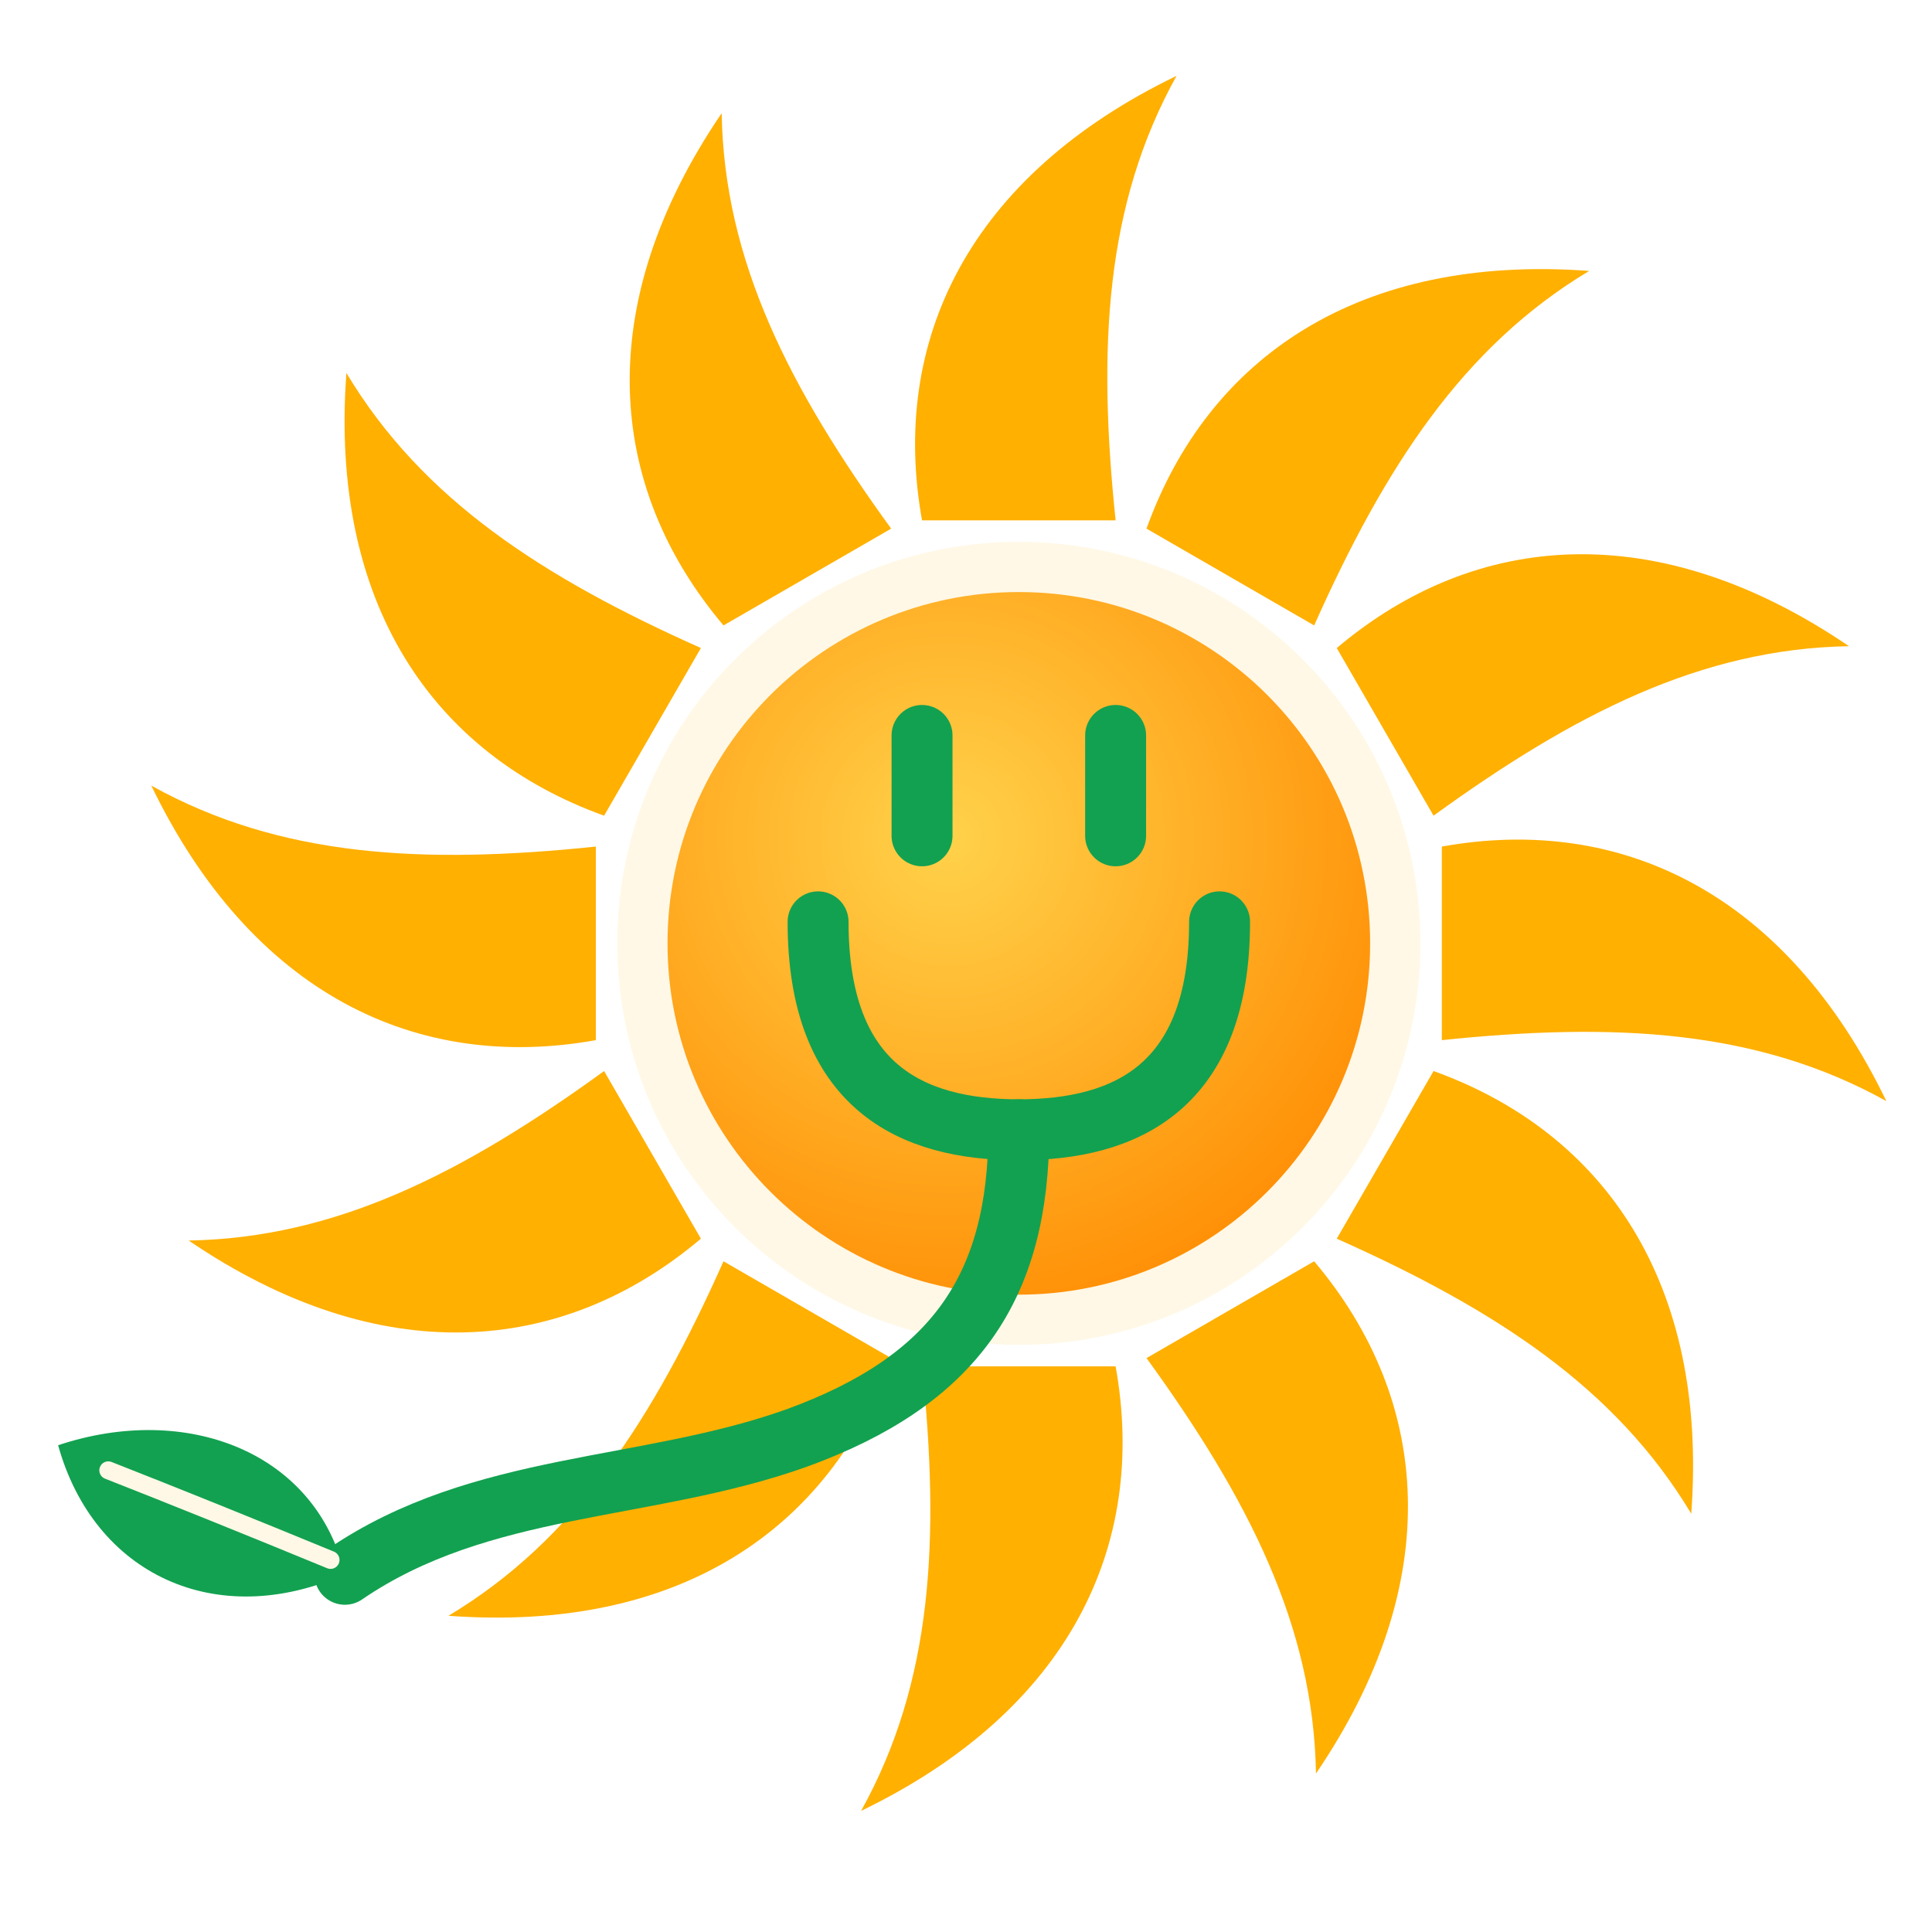
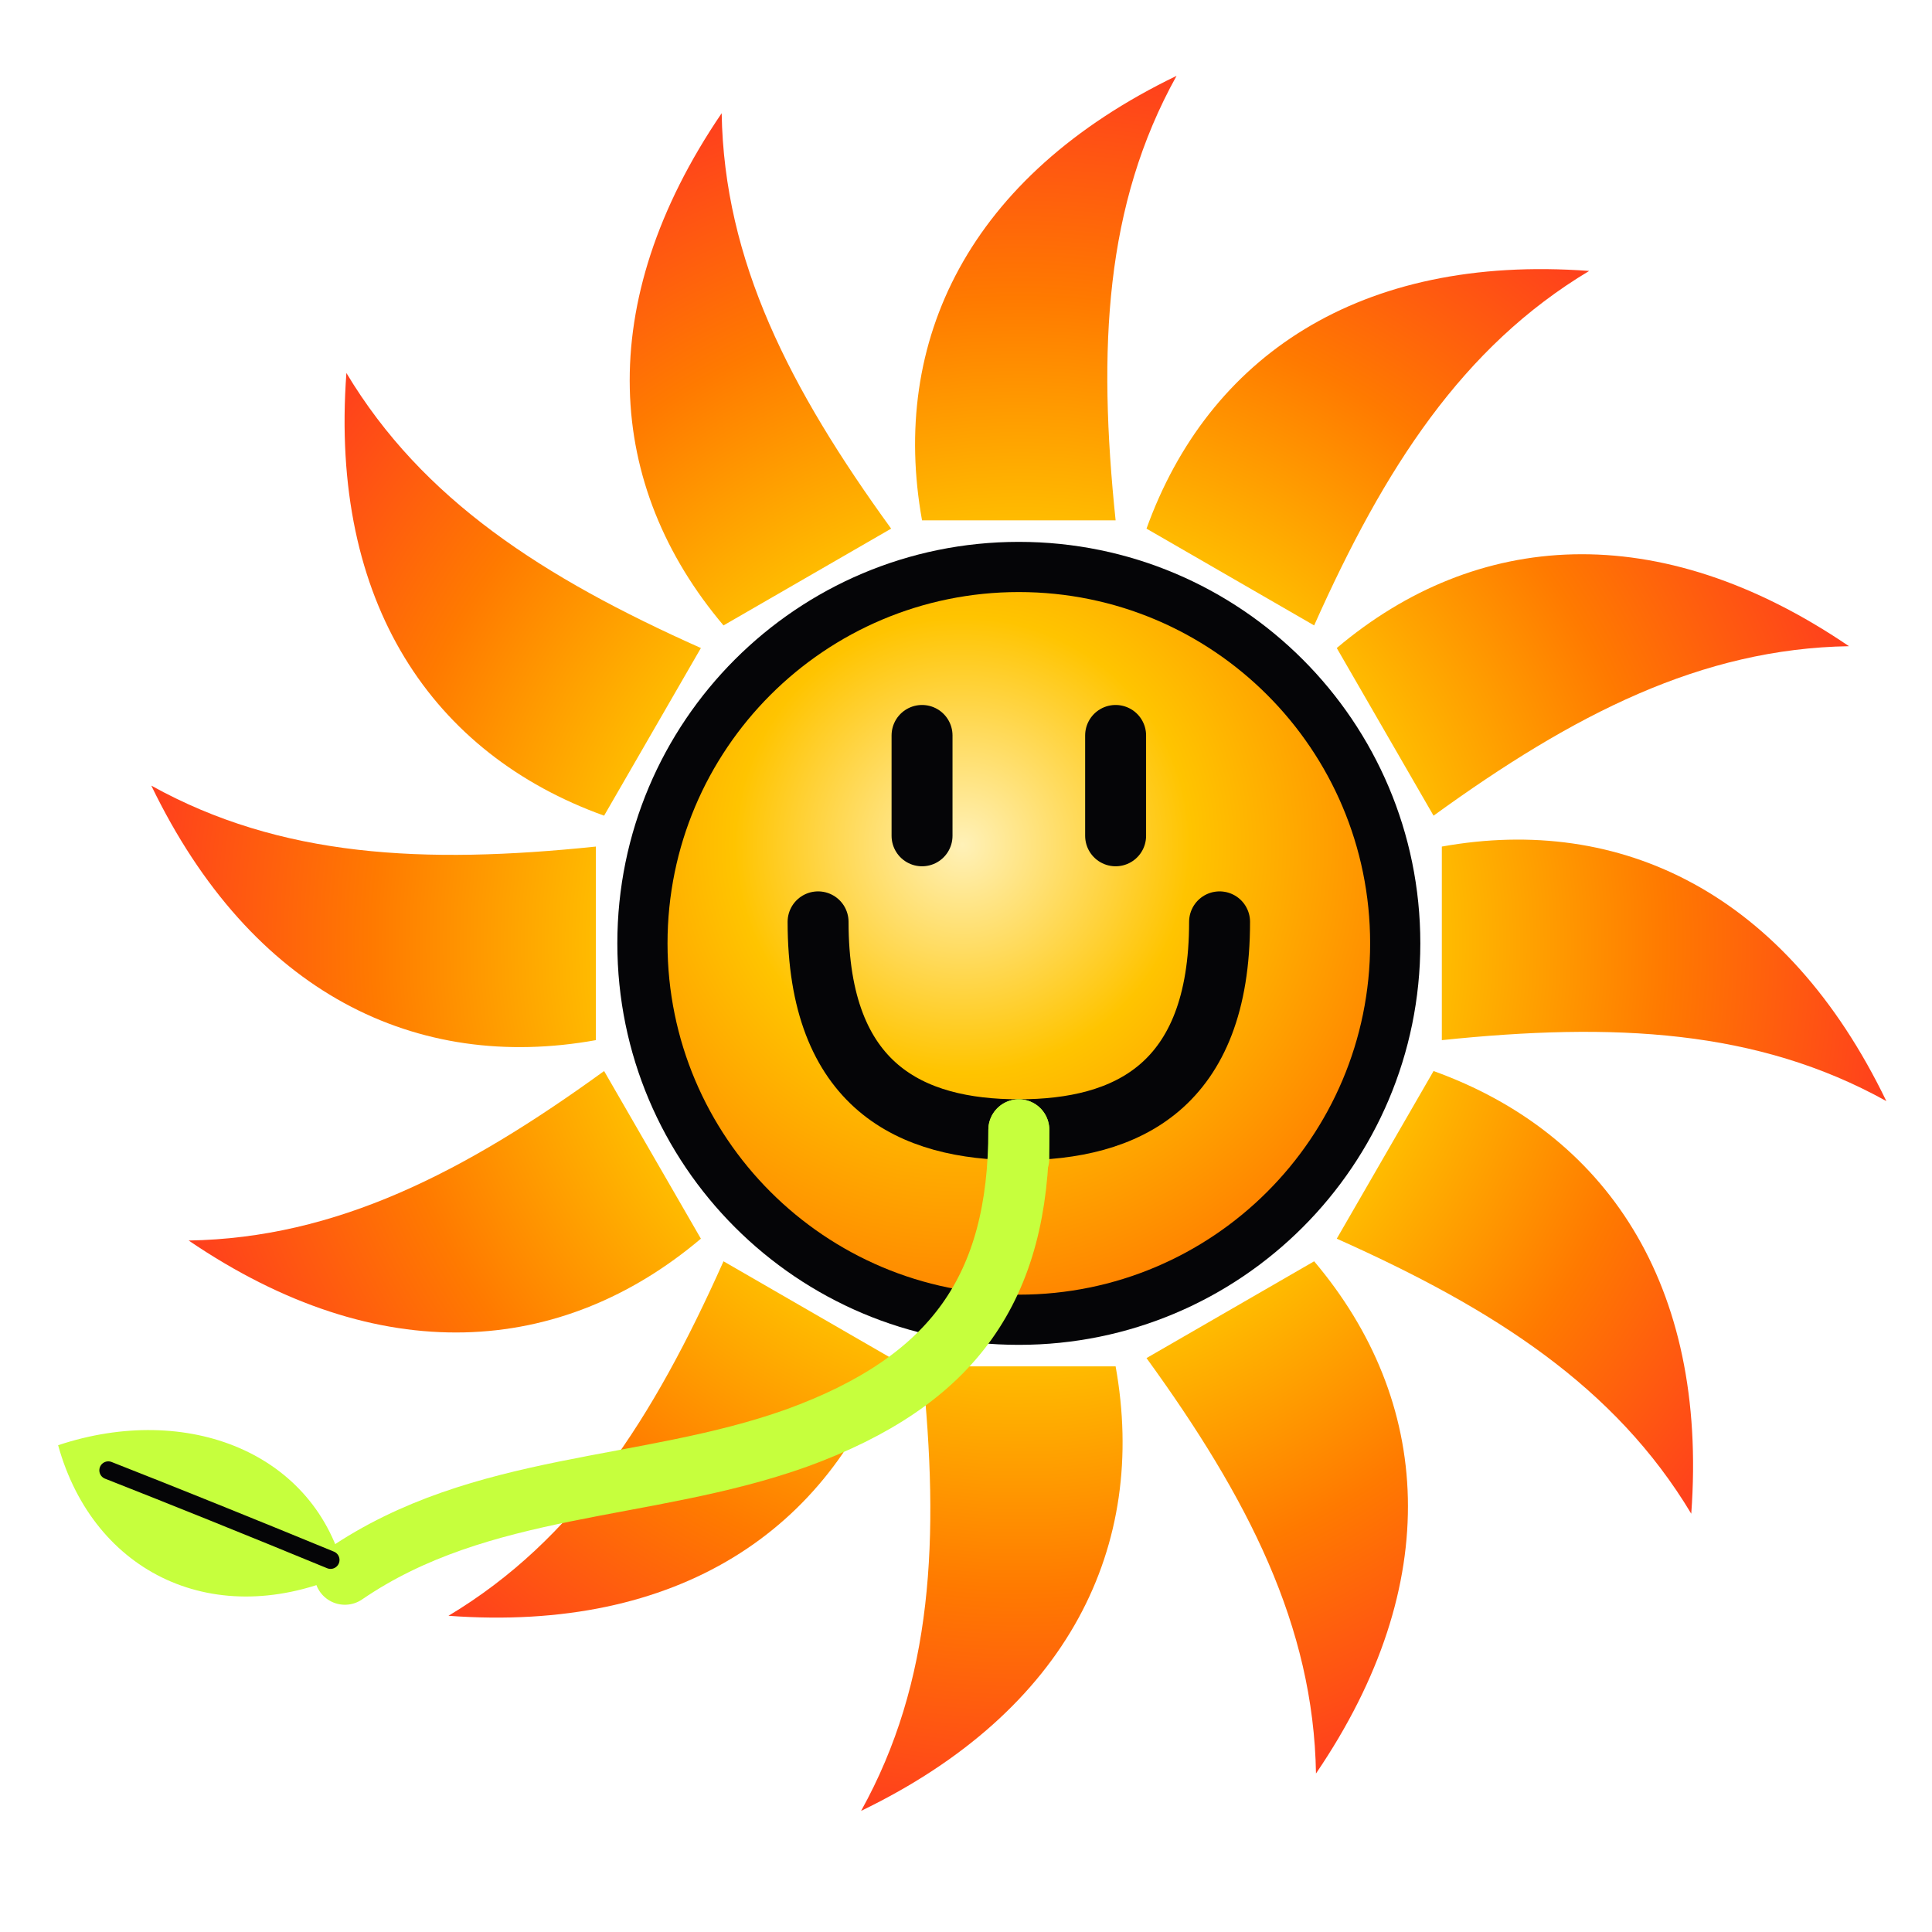
<svg xmlns="http://www.w3.org/2000/svg" viewBox="0 0 512 512" width="512" height="512">
  <defs>
-     <radialGradient id="gs-core" cx="40%" cy="35%" r="75%">
-       <stop offset="0" stop-color="#FFD24A" />
-       <stop offset="1" stop-color="#FF8A00" />
+     <radialGradient id="gs-rays" gradientUnits="userSpaceOnUse" cx="0" cy="0" r="250">
+       <stop offset=".44" stop-color="#FFC400" />
+       <stop offset=".72" stop-color="#FF7A00" />
+       <stop offset="1" stop-color="#FF3B1F" />
+     </radialGradient>
+     <radialGradient id="gs-core" cx="42%" cy="36%" r="72%">
+       <stop offset="0" stop-color="#FFF1B8" />
+       <stop offset=".45" stop-color="#FFC400" />
+       <stop offset="1" stop-color="#FF7A00" />
    </radialGradient>
  </defs>
  <g transform="translate(270 250) scale(0.95)">
-     <g fill="#FFB000">
+     <g fill="url(#gs-rays)">
      <path d="M-27,-118 C-36,-168 -14,-214 44,-242 C24,-206 22,-166 27,-118 Z" transform="rotate(0)" />
      <path d="M-27,-118 C-36,-168 -14,-214 44,-242 C24,-206 22,-166 27,-118 Z" transform="rotate(30)" />
      <path d="M-27,-118 C-36,-168 -14,-214 44,-242 C24,-206 22,-166 27,-118 Z" transform="rotate(60)" />
      <path d="M-27,-118 C-36,-168 -14,-214 44,-242 C24,-206 22,-166 27,-118 Z" transform="rotate(90)" />
      <path d="M-27,-118 C-36,-168 -14,-214 44,-242 C24,-206 22,-166 27,-118 Z" transform="rotate(120)" />
      <path d="M-27,-118 C-36,-168 -14,-214 44,-242 C24,-206 22,-166 27,-118 Z" transform="rotate(150)" />
      <path d="M-27,-118 C-36,-168 -14,-214 44,-242 C24,-206 22,-166 27,-118 Z" transform="rotate(180)" />
      <path d="M-27,-118 C-36,-168 -14,-214 44,-242 C24,-206 22,-166 27,-118 Z" transform="rotate(210)" />
      <path d="M-27,-118 C-36,-168 -14,-214 44,-242 C24,-206 22,-166 27,-118 Z" transform="rotate(240)" />
      <path d="M-27,-118 C-36,-168 -14,-214 44,-242 C24,-206 22,-166 27,-118 Z" transform="rotate(270)" />
      <path d="M-27,-118 C-36,-168 -14,-214 44,-242 C24,-206 22,-166 27,-118 Z" transform="rotate(300)" />
      <path d="M-27,-118 C-36,-168 -14,-214 44,-242 C24,-206 22,-166 27,-118 Z" transform="rotate(330)" />
    </g>
-     <circle r="112" fill="#FFF8E6" />
+     <circle r="112" fill="#050507" />
    <circle r="98" fill="url(#gs-core)" />
-     <g fill="none" stroke="#12A150" stroke-width="17" stroke-linecap="round" stroke-linejoin="round">
+     <g fill="none" stroke="#050507" stroke-width="17" stroke-linecap="round" stroke-linejoin="round">
      <path d="M-27,-58 V-30 M27,-58 V-30" />
      <path d="M-56,-6 C-56,40 -30,52 0,52 C30,52 56,40 56,-6" />
+     </g>
+     <g fill="none" stroke="#C6FF3D" stroke-width="17" stroke-linecap="round" stroke-linejoin="round">
+       <path d="M0,52 V60" />
      <path d="M0,52 C0,96 -18,122 -62,138 C-104,153 -150,150 -188,176" />
    </g>
-     <path d="M-188,176 C-196,142 -232,128 -268,140 C-258,176 -224,192 -188,176 Z" fill="#12A150" />
-     <path d="M-192,172 Q-226,158 -254,147" fill="none" stroke="#FFF8E6" stroke-width="5" stroke-linecap="round" />
+     <path d="M-188,176 C-196,142 -232,128 -268,140 C-258,176 -224,192 -188,176 Z" fill="#C6FF3D" />
+     <path d="M-192,172 Q-226,158 -254,147" fill="none" stroke="#050507" stroke-width="5" stroke-linecap="round" />
  </g>
</svg>
